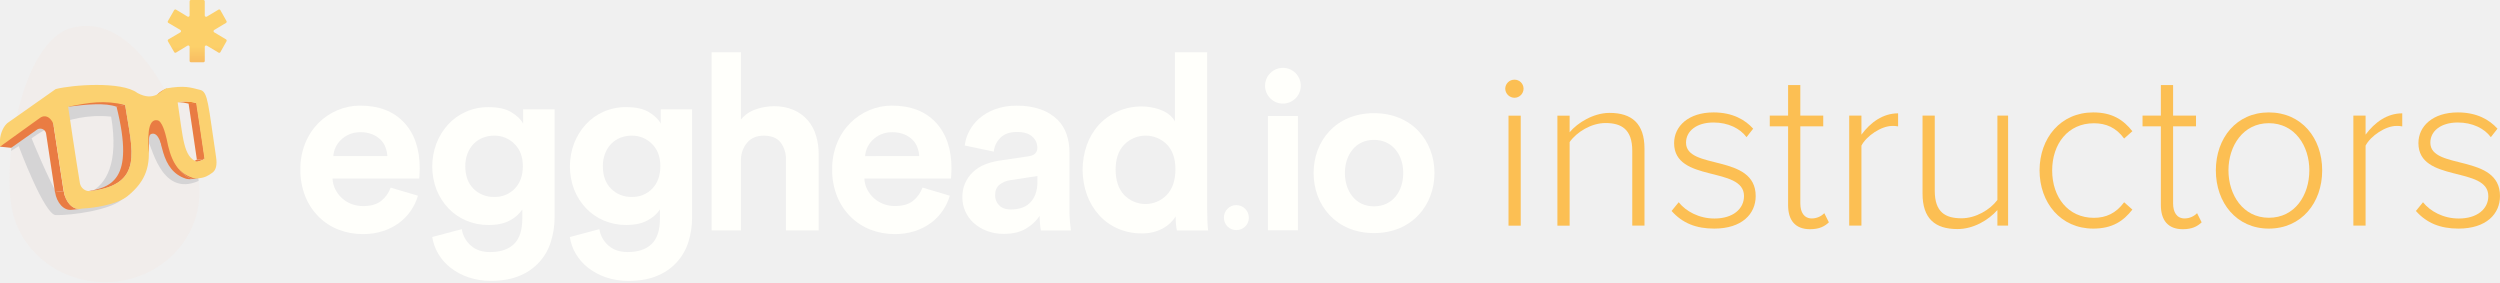
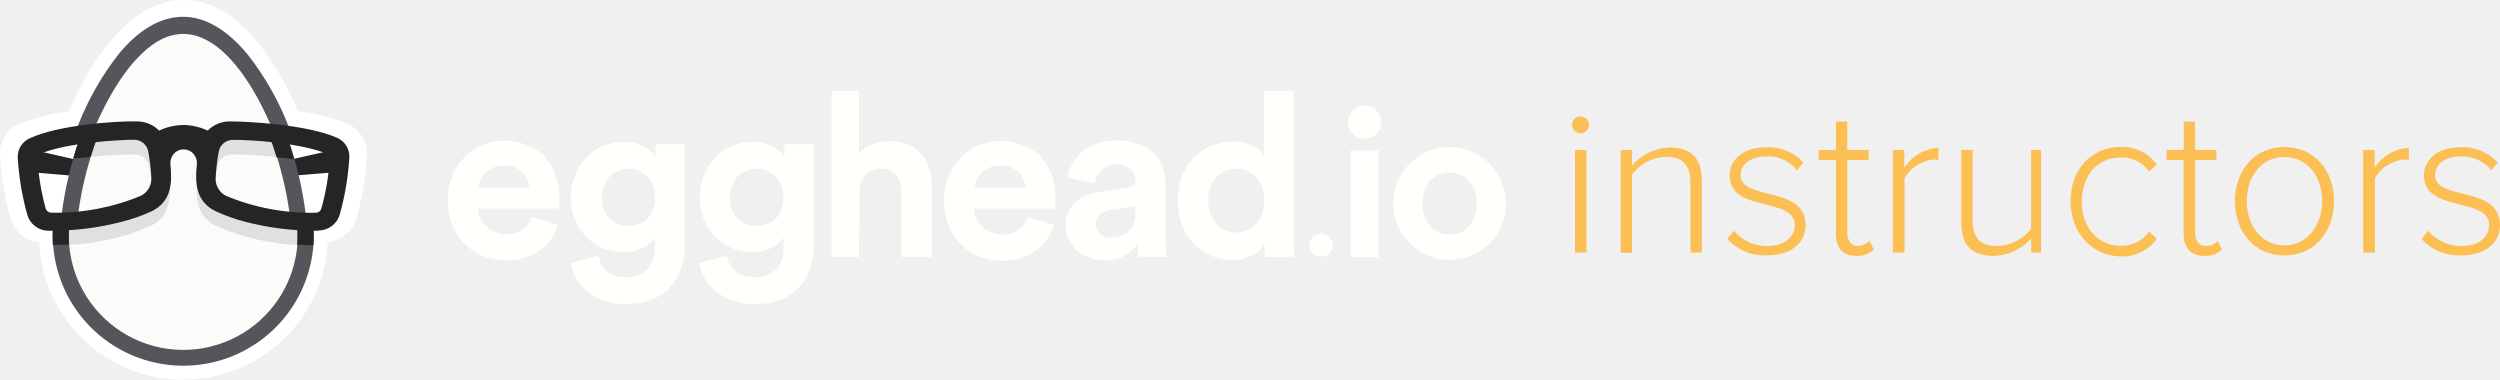
- <svg xmlns="http://www.w3.org/2000/svg" viewBox="0 0 1636.38 184.71">
+ <svg xmlns="http://www.w3.org/2000/svg" viewBox="0 0 351.71 53.42">
  <defs>
-     <style>.cls-1{fill:#fffffb;}.cls-2{fill:#fcbf53;}.cls-3{fill:url(#linear-gradient);}.cls-4{fill:#f1edeb;}.cls-5{fill:#9399a1;opacity:0.3;}.cls-6{fill:#e97c43;}.cls-7{fill:#ec8030;}.cls-8{fill:#f09f4f;}.cls-9{fill:#cbcc5f;}.cls-10{fill:#fbd170;}</style>
-     <linearGradient id="linear-gradient" x1="9734.22" y1="30.38" x2="9734.22" y2="65.46" gradientTransform="matrix(-1, 0, 0, 1, 9863.3, 0)" gradientUnits="userSpaceOnUse">
-       <stop offset="0" stop-color="#fcd06a" />
-       <stop offset="1" stop-color="#ee8d4c" />
-     </linearGradient>
+     <style>.cls-1{fill:#fffffb;}.cls-2{fill:#fcbf53;}.cls-3{fill:#fff;}.cls-4{fill:#fcfbfa;}.cls-5{fill:#252526;}.cls-6{fill:#e0e0e0;}.cls-7{fill:#56555c;}</style>
  </defs>
  <g id="Layer_2" data-name="Layer 2">
    <g id="Layer_1-2" data-name="Layer 1">
-       <path class="cls-1" d="M273.55,128.09a33.07,33.07,0,0,1-4.59,9.74,33.65,33.65,0,0,1-7.65,8,36.81,36.81,0,0,1-10.55,5.4,41.81,41.81,0,0,1-13.29,2,43.55,43.55,0,0,1-15.62-2.82,37.8,37.8,0,0,1-13-8.29,39.75,39.75,0,0,1-8.94-13.37,45.93,45.93,0,0,1-3.3-17.88,44.4,44.4,0,0,1,3.22-17.23,40.14,40.14,0,0,1,8.62-13.13,38.71,38.71,0,0,1,12.48-8.38,37.46,37.46,0,0,1,14.66-3q18.52,0,28.83,11t10.31,30.12q0,2.26-.16,4.27t-.16,2.33H217.67a17.07,17.07,0,0,0,1.85,7.17,19.92,19.92,0,0,0,4.35,5.72,19.61,19.61,0,0,0,6.2,3.79,20.79,20.79,0,0,0,7.57,1.37q7.57,0,11.84-3.38a19.26,19.26,0,0,0,6.2-8.7Zm-20-25.93a19.41,19.41,0,0,0-1.21-5.72,13.8,13.8,0,0,0-3.22-5,16.63,16.63,0,0,0-5.48-3.54,20.33,20.33,0,0,0-7.81-1.37A17.91,17.91,0,0,0,228.46,88,18.24,18.24,0,0,0,223,91.7a16.4,16.4,0,0,0-3.46,5,15.78,15.78,0,0,0-1.37,5.47Z" />
-       <path class="cls-1" d="M302.26,150a17.78,17.78,0,0,0,6,10.79Q313,165,320.78,165q10.14,0,15.62-5.23t5.48-16.83v-5.8a21.8,21.8,0,0,1-7.89,7q-5.48,3.14-14.17,3.14a36.79,36.79,0,0,1-14.66-2.9,34.94,34.94,0,0,1-11.68-8.05,37.92,37.92,0,0,1-7.73-12.16,42.65,42.65,0,0,1-.08-30.28,39.5,39.5,0,0,1,7.57-12.32,35,35,0,0,1,11.59-8.37,35.91,35.91,0,0,1,15-3.06q9.5,0,15,3.38t7.57,7.41V71.57H363v70.7a52.48,52.48,0,0,1-2.34,15.7,35,35,0,0,1-20.21,22.39q-7.89,3.46-19,3.46a45,45,0,0,1-14.9-2.33,39.94,39.94,0,0,1-11.68-6.28A32.63,32.63,0,0,1,286.8,166a29.73,29.73,0,0,1-3.86-10.87Zm21.26-21.1A17.78,17.78,0,0,0,337,123.42q5.23-5.47,5.23-14.66t-5.48-14.57a18.14,18.14,0,0,0-13.21-5.4A20.19,20.19,0,0,0,316,90.17a17.08,17.08,0,0,0-6,4,18.87,18.87,0,0,0-4,6.36,22.35,22.35,0,0,0-1.45,8.21q0,9.34,5.31,14.74A18.38,18.38,0,0,0,323.52,128.9Z" />
-       <path class="cls-1" d="M392.32,150a17.78,17.78,0,0,0,6,10.79q4.83,4.18,12.56,4.19,10.14,0,15.62-5.23t5.48-16.83v-5.8a21.8,21.8,0,0,1-7.89,7q-5.48,3.14-14.17,3.14a36.79,36.79,0,0,1-14.66-2.9,34.94,34.94,0,0,1-11.68-8.05,37.92,37.92,0,0,1-7.73-12.16,42.65,42.65,0,0,1-.08-30.28,39.5,39.5,0,0,1,7.57-12.32,35,35,0,0,1,11.59-8.37,35.91,35.91,0,0,1,15-3.06q9.5,0,15,3.38t7.57,7.41V71.57H453v70.7A52.48,52.48,0,0,1,450.7,158a35,35,0,0,1-20.21,22.39q-7.89,3.46-19,3.46a45,45,0,0,1-14.9-2.33,39.94,39.94,0,0,1-11.68-6.28,32.63,32.63,0,0,1-8.05-9.18A29.73,29.73,0,0,1,373,155.15Zm21.26-21.1A17.78,17.78,0,0,0,427,123.42q5.23-5.47,5.23-14.66t-5.48-14.57a18.14,18.14,0,0,0-13.21-5.4,20.19,20.19,0,0,0-7.49,1.37,17.08,17.08,0,0,0-6,4,18.87,18.87,0,0,0-4,6.36,22.35,22.35,0,0,0-1.45,8.21q0,9.34,5.31,14.74A18.38,18.38,0,0,0,413.58,128.9Z" />
-       <path class="cls-1" d="M485,150.8H465.79V34.2H485v44a21.34,21.34,0,0,1,9.82-6.68,36.13,36.13,0,0,1,11.6-2A31.79,31.79,0,0,1,519.52,72a26.06,26.06,0,0,1,9.18,6.68,27.2,27.2,0,0,1,5.4,10,41.68,41.68,0,0,1,1.77,12.24V150.8H514.45V104.58A18,18,0,0,0,511,93.31q-3.46-4.51-11.19-4.51-6.77,0-10.63,4.43a17.53,17.53,0,0,0-4.19,11Z" />
-       <path class="cls-1" d="M621.68,128.09a33.07,33.07,0,0,1-4.59,9.74,33.65,33.65,0,0,1-7.65,8,36.81,36.81,0,0,1-10.55,5.4,41.81,41.81,0,0,1-13.29,2A43.55,43.55,0,0,1,570,150.4a37.8,37.8,0,0,1-13-8.29A39.75,39.75,0,0,1,548,128.74a45.93,45.93,0,0,1-3.3-17.88,44.4,44.4,0,0,1,3.22-17.23,40.14,40.14,0,0,1,8.62-13.13A38.71,38.71,0,0,1,569,72.13a37.46,37.46,0,0,1,14.66-3q18.52,0,28.83,11t10.31,30.12q0,2.26-.16,4.27t-.16,2.33H565.79a17.07,17.07,0,0,0,1.85,7.17A19.92,19.92,0,0,0,572,129.7a19.61,19.61,0,0,0,6.2,3.79,20.79,20.79,0,0,0,7.57,1.37q7.57,0,11.84-3.38a19.26,19.26,0,0,0,6.2-8.7Zm-20-25.93a19.41,19.41,0,0,0-1.21-5.72,13.8,13.8,0,0,0-3.22-5,16.63,16.63,0,0,0-5.48-3.54A20.33,20.33,0,0,0,584,86.54,17.91,17.91,0,0,0,576.58,88a18.24,18.24,0,0,0-5.48,3.71,16.4,16.4,0,0,0-3.46,5,15.78,15.78,0,0,0-1.37,5.47Z" />
-       <path class="cls-1" d="M629.92,129.22a21.94,21.94,0,0,1,6.92-16.59,24.25,24.25,0,0,1,7.49-4.83,41.21,41.21,0,0,1,9.26-2.58l19.49-2.9q3.38-.48,4.67-2A5.45,5.45,0,0,0,679,96.69a9.56,9.56,0,0,0-3.3-7.25q-3.3-3.06-10.07-3.06-7.09,0-10.87,3.86a14.53,14.53,0,0,0-4.27,9l-19-4a26.1,26.1,0,0,1,2.9-9.34,28.81,28.81,0,0,1,6.6-8.38,33.31,33.31,0,0,1,10.31-6,39.64,39.64,0,0,1,14.17-2.34,45.18,45.18,0,0,1,15.94,2.5,29.79,29.79,0,0,1,10.71,6.6,24.5,24.5,0,0,1,6,9.58A35.44,35.44,0,0,1,700,99.27v39q0,3.22.32,6.84t.65,5.72H681.29a41.36,41.36,0,0,1-.56-4.43q-.24-2.82-.24-5.07a27.63,27.63,0,0,1-8.78,8.21q-5.72,3.54-14.57,3.54a30.56,30.56,0,0,1-11.36-2,27.16,27.16,0,0,1-8.62-5.31,22.52,22.52,0,0,1-5.39-7.57A22.2,22.2,0,0,1,629.92,129.22Zm31.73,7.89a23.87,23.87,0,0,0,6.52-.88,13.82,13.82,0,0,0,5.56-3.06,15.48,15.48,0,0,0,3.86-5.64,22.88,22.88,0,0,0,1.45-8.78v-3.54l-17.88,2.74a14.1,14.1,0,0,0-7,3q-2.82,2.33-2.82,7a9.18,9.18,0,0,0,2.58,6.36Q656.49,137.11,661.65,137.11Z" />
-       <path class="cls-1" d="M790.14,136.47q0,4,.16,8t.48,6.36H770.33a27.47,27.47,0,0,1-.56-3.86q-.24-2.58-.24-5.32a22,22,0,0,1-8.46,7.89,27.64,27.64,0,0,1-13.77,3.22,38.15,38.15,0,0,1-15.62-3.14,36,36,0,0,1-12.16-8.7,40.78,40.78,0,0,1-8-13.21,48.86,48.86,0,0,1-.08-32.93,40.57,40.57,0,0,1,7.81-13.13,38.14,38.14,0,0,1,36.32-11A29.56,29.56,0,0,1,762.12,73a18.41,18.41,0,0,1,4.43,3.14,13,13,0,0,1,2.5,3.3V34.2h21.1ZM730.23,111q0,10.63,5.56,16.59a19.36,19.36,0,0,0,27.94,0q5.64-6,5.64-16.75,0-10.63-5.64-16.35a19.64,19.64,0,0,0-27.78.08Q730.23,100.4,730.23,111Z" />
-       <path class="cls-1" d="M801.11,142.48a8,8,0,0,1,2.35-5.81,7.73,7.73,0,0,1,5.76-2.41,8.22,8.22,0,0,1,8.22,8.22,7.73,7.73,0,0,1-2.41,5.76,8,8,0,0,1-5.81,2.35,8,8,0,0,1-8.1-8.1Z" />
-       <path class="cls-1" d="M828.05,56.11a11.69,11.69,0,0,1,23.38,0,11.69,11.69,0,1,1-23.38,0Zm1.86,94.6V75.92h19.66V150.7Z" />
-       <path class="cls-1" d="M859.82,113.24c0-21.21,14.86-39.17,39.48-39.17,24.77,0,39.63,18,39.63,39.17s-14.86,39.33-39.63,39.33C874.68,152.56,859.82,134.45,859.82,113.24Zm58.68,0c0-11.61-6.81-21.68-19.2-21.68-12.23,0-19,10.06-19,21.68,0,11.77,6.81,21.83,19,21.83C911.68,135.07,918.49,125,918.49,113.24Z" />
-       <path class="cls-2" d="M985.25,58a6,6,0,0,1,6-5.85,5.89,5.89,0,0,1,6,5.85,6,6,0,0,1-6,6A6.12,6.12,0,0,1,985.25,58Zm2.15,89.7v-72h8v72Z" />
-       <path class="cls-2" d="M1068.4,147.68v-49c0-13.95-7-18.15-17.51-18.15-9.28,0-18.85,5.85-23.49,12.45v54.75h-8v-72h8V86.56c5.26-6.26,15.63-12.67,26.15-12.67,14.73,0,22.85,7.16,22.85,23.4v50.38Z" />
-       <path class="cls-2" d="M1094.14,138.08l4.65-5.7c4.65,5.85,13.2,10.65,23.4,10.65,12.15,0,19.35-6.3,19.35-14.7,0-19.8-45.75-8.55-45.75-34.65,0-11.1,9.45-20.1,25.8-20.1,12.45,0,20.7,4.8,25.95,10.65l-4.35,5.55c-4.2-5.7-12-9.6-21.6-9.6-11.25,0-18,5.7-18,13.2,0,18.15,45.6,7,45.6,34.95,0,11.7-9,21.3-27.15,21.3C1110.34,149.63,1101.34,146.18,1094.14,138.08Z" />
-       <path class="cls-2" d="M1170.4,134.28V82.68h-12v-7h12v-20h8v20h15v7h-15v50.4c0,5.85,2.42,9.9,7.55,9.9a11.43,11.43,0,0,0,8.15-3.45l3,6c-2.87,2.7-6.34,4.5-12.38,4.5C1175.08,150,1170.4,144.18,1170.4,134.28Z" />
-       <path class="cls-2" d="M1210.4,147.68v-72h8V88.13c6-8.1,14.13-13.95,24-13.95v8.55a15.89,15.89,0,0,0-3.83-.3c-7.21,0-16.93,6.6-20.17,12.9v52.35Z" />
-       <path class="cls-2" d="M1307.4,147.68v-10.2c-5.86,6.6-15.63,12.45-26.15,12.45-14.73,0-22.85-6.9-22.85-23.25v-51h8v49.2c0,14.1,7,18,17.51,18,9.28,0,18.7-5.55,23.49-12V75.68h7v72Z" />
-       <path class="cls-2" d="M1335,111.53c0-21.15,13.8-37.95,35.1-37.95,12.6,0,19.8,4.95,25.65,12.3l-5.4,4.8c-5.25-7.2-11.85-10-19.8-10-16.95,0-27.3,13.5-27.3,30.9s10.35,31,27.3,31c7.95,0,14.55-3,19.8-10.2l5.4,4.8c-5.85,7.5-13.05,12.45-25.65,12.45C1348.84,149.63,1335,132.68,1335,111.53Z" />
-       <path class="cls-2" d="M1414.4,134.28V82.68h-12v-7h12v-20h8v20h15v7h-15v50.4c0,5.85,2.42,9.9,7.55,9.9a11.43,11.43,0,0,0,8.15-3.45l3,6c-2.87,2.7-6.34,4.5-12.38,4.5C1419.08,150,1414.4,144.18,1414.4,134.28Z" />
-       <path class="cls-2" d="M1450.39,111.53c0-21.15,13.5-37.95,34.65-37.95,21.45,0,34.95,16.8,34.95,37.95s-13.5,38.1-34.95,38.1C1463.88,149.63,1450.39,132.68,1450.39,111.53Zm61.2,0c0-16-9.45-30.9-26.55-30.9-16.8,0-26.4,14.85-26.4,30.9s9.6,31,26.4,31C1502.13,142.58,1511.58,127.73,1511.58,111.53Z" />
-       <path class="cls-2" d="M1540.4,147.68v-72h8V88.13c6-8.1,14.14-13.95,24-13.95v8.55a15.89,15.89,0,0,0-3.83-.3c-7.21,0-16.93,6.6-20.17,12.9v52.35Z" />
-       <path class="cls-2" d="M1581.33,138.08l4.65-5.7c4.65,5.85,13.2,10.65,23.4,10.65,12.15,0,19.35-6.3,19.35-14.7,0-19.8-45.75-8.55-45.75-34.65,0-11.1,9.45-20.1,25.8-20.1,12.45,0,20.7,4.8,25.95,10.65l-4.35,5.55c-4.2-5.7-12-9.6-21.6-9.6-11.25,0-18,5.7-18,13.2,0,18.15,45.6,7,45.6,34.95,0,11.7-9,21.3-27.15,21.3C1597.53,149.63,1588.53,146.18,1581.33,138.08Z" />
-       <path class="cls-3" d="M147.95,15l-7.74,4.62a.9.9,0,0,0,0,1.54l7.74,4.62a.9.9,0,0,1,.32,1.21l-4,7.12a.9.9,0,0,1-1.24.33l-7.63-4.56a.9.9,0,0,0-1.36.77v9.2a.9.9,0,0,1-.9.9H125a.9.9,0,0,1-.9-.9V30.64a.9.9,0,0,0-1.36-.77l-7.5,4.54a.9.9,0,0,1-1.24-.32L109.9,27a.9.9,0,0,1,.32-1.22l7.83-4.61a.9.9,0,0,0,0-1.55L110.22,15a.9.9,0,0,1-.32-1.22L114,6.63a.9.9,0,0,1,1.24-.32l7.5,4.54a.9.9,0,0,0,1.36-.77V.9A.9.9,0,0,1,125,0h8.12a.9.9,0,0,1,.9.9v9.2a.9.9,0,0,0,1.36.77L143,6.31a.9.9,0,0,1,1.24.33l4,7.12A.9.9,0,0,1,147.95,15Z" />
-       <path class="cls-4" d="M46.75,18.32c31.93-8.67,55.87,25.95,69.91,58.23h-3.91l.81,14.89,7.65,14.51,5.4-2.11c.95,3.2,1.74,6.17,2.38,8.84,7.62,31.61-13,63.14-46.27,70.49S16.12,170.88,8.37,139.3,13.87,27.24,46.75,18.32Z" />
-       <path class="cls-5" d="M130.06,118.4a57.12,57.12,0,0,0-1.07-5.73c-.09-.35-.18-.73-.27-1.09l-2.56,1.33-4.75-7-.2.08-.91-1.72-5.45-8.08-.54-3.29-.75-1.42-.25-4.64L111.86,78l1-.1-.08-1.4h3.32c-2.41-4.18-5-8.37-7.67-12.5-4.21,1.13-8.51,3-10.26,5.72-5.37,1.07-12.74-2.66-15-3.34-17.22-5.2-28.33-3.35-45.89.25a8.25,8.25,0,0,0-1.89.64l0-.1L9.82,81.5c-1.12,5.8-2,11.63-2.58,17.32l5-3.17s16.77,45,24.26,45.15c10.24.21,34.57-3.11,43-9.89C91,121.72,94.49,117.07,94.1,105.58c.18-6.91,0-12.71,2.47-13.06S104.38,129.84,130.06,118.4Zm-91.89,9.95c-6.11-10.22-17.47-37.44-17.48-37.84.14,0,21.51-17.39,52.06-14.16C83,138.19,38.43,128.8,38.17,128.35Z" />
-       <polygon class="cls-4" points="125.59 64.83 132.76 108.01 121.16 107.82 115.07 72.21 115.48 64.96 125.59 64.83" />
-       <path class="cls-6" d="M134.1,103.94a15.71,15.71,0,0,1-4.78,1.89l-5.24.55a15.71,15.71,0,0,0,4.78-1.89Z" />
-       <path class="cls-6" d="M61.51,65.41c-6.71,0-17.09,4.46-16.9,4.44,12.7-1.61,24.29-2.62,31.66,0l5.44-1.2C74.35,66,68.79,65.46,61.51,65.41Z" />
-       <path class="cls-6" d="M123.39,67.49l5.29-.09c.08.49,5.37,35.69,5.42,36.53l-5.24.55C128.81,103.65,123.47,68,123.39,67.49Z" />
-       <path class="cls-7" d="M123.44,67.83a32,32,0,0,0-6.81-1l3.23-.34a26.22,26.22,0,0,1,8.82.94Z" />
-       <path class="cls-6" d="M106.83,69c-.07-.46-.11-.91-.15-1.35v.08c3.64,24.35,3.91,43.17,20.07,48.6a8.76,8.76,0,0,0,3.69.31l-4.77.5C110.73,111.22,110.38,92.74,106.83,69Z" />
-       <path class="cls-8" d="M101.44,68.24c-.36-4.57,1.49-6.71,3.38-8.05a17.51,17.51,0,0,1,4.81-2.41c-3.18,1.75-3.54,5.8-2.95,9.9Z" />
-       <path class="cls-6" d="M106.68,67.68c0,.44.08.88.15,1.35,3.55,23.72,3.9,42.19,18.86,48.14l-.48.05a8.76,8.76,0,0,1-3.69-.31c-16.16-5.42-16.43-24.25-20.07-48.6v-.07Z" />
-       <path class="cls-6" d="M105.86,96.09s-1.85-9.67-6.46-8.52c-2.84.71-1.5,4.38-2,12.94L88.53,67.57c10.17,5.15,11.92,1.21,18.61-1.33Z" />
-       <path class="cls-6" d="M76.26,69.76c12.27,48.9-3.39,53.5-22.53,55.92l5.67-.6c35-4.42,27.14-26.24,22.72-55.08a4.86,4.86,0,0,0-.41-1.39s-5.52.92-5.45,1.15" />
-       <path class="cls-9" d="M48.32,135.21l-5.67.6c1.37-.06,3-.18,4.71-.36l5.67-.6C51.28,135,49.69,135.14,48.32,135.21Z" />
-       <path class="cls-6" d="M41.69,125.07l-5.67.6c1.11,7.25,5.82,12.2,10.7,11.68l5.67-.6C47.51,137.27,42.8,132.32,41.69,125.07Z" />
-       <path class="cls-6" d="M0,96S2.29,84.19,5.88,82.12L43.8,61l-4,15.5-5.17,2.76,7,45.84-5.67.6L30.15,87.31a3.86,3.86,0,0,0-5.68-2.63L7.32,96.76Z" />
-       <path class="cls-10" d="M0,96,26.27,77.1C30.81,74,34.64,79,35.08,81.93l6.61,43.14c1.11,7.25,5.82,12.2,10.7,11.68a6.78,6.78,0,0,0,1.06-.2c1.37-.06,3-.18,4.71-.36,8.19-.87,19.53-3.18,25.23-7.75,12.78-10.24,15-20.64,13.75-34-.59-14.49,3-16.23,5.94-15.71s5,7.85,6,12.21c2.4,12.75,6.27,22,17.14,25.48a9.32,9.32,0,0,0,3.81.29c4.11-.43,6-1.57,8.82-3.55,2.71-1.87,3.34-5.38,2.55-10.59-5.11-33.86-5.19-42.43-10.28-43.7-6.54-1.64-10.21-3.09-22.38-1-3.13,1.2-7.67,9-18.77,3C79.65,53,47.17,55.54,36.46,58.3L5.94,79.78C2.36,81.85.2,87.48,0,91.45ZM116.3,67.07c3.89-1,7-.78,12.09.37.08.49,5.42,35.68,5.46,36.53a16.67,16.67,0,0,1-4.95,1.91C120.1,102.61,119.92,91,116.3,67.07ZM44.61,69.85C58.79,67,68.09,65.5,81.71,68.61A4.85,4.85,0,0,1,82.11,70c4.41,28.84,12.24,50.66-22.72,55.08a6.38,6.38,0,0,1-7.09-5.17C49.91,105.73,44.61,70.25,44.61,69.85Z" />
-       <path class="cls-10" d="M60,64.52h0Zm0,0h0Z" />
+       <path class="cls-1" d="M78.45,31.61a6.63,6.63,0,0,1-.92,2A6.75,6.75,0,0,1,76,35.16a7.38,7.38,0,0,1-2.12,1.08,8.38,8.38,0,0,1-2.66.4,8.73,8.73,0,0,1-3.13-.57,7.58,7.58,0,0,1-2.62-1.66,8,8,0,0,1-1.79-2.68A9.21,9.21,0,0,1,63,28.16a8.9,8.9,0,0,1,.65-3.46,8,8,0,0,1,1.73-2.63,7.76,7.76,0,0,1,2.5-1.68A8.3,8.3,0,0,1,76.6,22a8.46,8.46,0,0,1,2.07,6q0,.45,0,.86t0,.47H67.24a3.42,3.42,0,0,0,.37,1.44,4,4,0,0,0,.87,1.15,3.93,3.93,0,0,0,1.24.76,4.17,4.17,0,0,0,1.52.27,3.73,3.73,0,0,0,2.37-.68,3.86,3.86,0,0,0,1.24-1.74Zm-4-5.2a3.89,3.89,0,0,0-.24-1.15,2.77,2.77,0,0,0-.65-1,3.33,3.33,0,0,0-1.1-.71,4.08,4.08,0,0,0-1.57-.27,3.59,3.59,0,0,0-1.49.29,3.66,3.66,0,0,0-1.1.74,3.29,3.29,0,0,0-.69,1,3.16,3.16,0,0,0-.27,1.1Z" />
+       <path class="cls-1" d="M84.2,36a3.56,3.56,0,0,0,1.19,2.16,3.71,3.71,0,0,0,2.52.84A4.36,4.36,0,0,0,91,38a4.49,4.49,0,0,0,1.1-3.37V33.42a4.37,4.37,0,0,1-1.58,1.4,5.67,5.67,0,0,1-2.84.63,7.38,7.38,0,0,1-2.94-.58,7,7,0,0,1-2.34-1.61,7.6,7.6,0,0,1-1.55-2.44,8.55,8.55,0,0,1,0-6.07,7.92,7.92,0,0,1,1.52-2.47,7,7,0,0,1,2.32-1.68,7.2,7.2,0,0,1,3-.61,5.69,5.69,0,0,1,3,.68,4,4,0,0,1,1.52,1.49V20.28h4.13V34.45a10.52,10.52,0,0,1-.47,3.15,7,7,0,0,1-4.05,4.49,9.46,9.46,0,0,1-3.81.69,9,9,0,0,1-3-.47,8,8,0,0,1-2.34-1.26,6.54,6.54,0,0,1-1.61-1.84A6,6,0,0,1,80.33,37Zm4.26-4.23a3.57,3.57,0,0,0,2.7-1.1,4.07,4.07,0,0,0,1-2.94,3.92,3.92,0,0,0-1.1-2.92,3.64,3.64,0,0,0-2.65-1.08A4,4,0,0,0,87,24a3.43,3.43,0,0,0-1.21.81,3.78,3.78,0,0,0-.81,1.28,4.48,4.48,0,0,0-.29,1.65,4,4,0,0,0,1.07,3A3.69,3.69,0,0,0,88.46,31.77Z" />
+       <path class="cls-1" d="M102.26,36a3.56,3.56,0,0,0,1.19,2.16A3.71,3.71,0,0,0,106,39a4.36,4.36,0,0,0,3.13-1,4.49,4.49,0,0,0,1.1-3.37V33.42a4.37,4.37,0,0,1-1.58,1.4,5.67,5.67,0,0,1-2.84.63,7.38,7.38,0,0,1-2.94-.58,7,7,0,0,1-2.34-1.61A7.6,7.6,0,0,1,99,30.82a8.55,8.55,0,0,1,0-6.07,7.92,7.92,0,0,1,1.52-2.47,7,7,0,0,1,2.32-1.68,7.2,7.2,0,0,1,3-.61,5.69,5.69,0,0,1,3,.68,4,4,0,0,1,1.52,1.49V20.28h4.13V34.45A10.52,10.52,0,0,1,114,37.6a7,7,0,0,1-4.05,4.49,9.46,9.46,0,0,1-3.81.69,9,9,0,0,1-3-.47,8,8,0,0,1-2.34-1.26,6.54,6.54,0,0,1-1.61-1.84A6,6,0,0,1,98.39,37Zm4.26-4.23a3.57,3.57,0,0,0,2.7-1.1,4.07,4.07,0,0,0,1-2.94,3.92,3.92,0,0,0-1.1-2.92,3.64,3.64,0,0,0-2.65-1.08A4,4,0,0,0,105,24a3.43,3.43,0,0,0-1.21.81,3.78,3.78,0,0,0-.81,1.28,4.48,4.48,0,0,0-.29,1.65,4,4,0,0,0,1.07,3A3.69,3.69,0,0,0,106.52,31.77Z" />
+       <path class="cls-1" d="M120.84,36.16H117V12.78h3.85V21.6a4.28,4.28,0,0,1,2-1.34,7.24,7.24,0,0,1,2.33-.4,6.37,6.37,0,0,1,2.63.5,5.23,5.23,0,0,1,1.84,1.34,5.45,5.45,0,0,1,1.08,2,8.36,8.36,0,0,1,.36,2.45v10h-4.29V26.9a3.6,3.6,0,0,0-.69-2.26,2.65,2.65,0,0,0-2.24-.9,2.68,2.68,0,0,0-2.13.89,3.52,3.52,0,0,0-.84,2.21Z" />
+       <path class="cls-1" d="M148.25,31.61a6.63,6.63,0,0,1-.92,2,6.75,6.75,0,0,1-1.53,1.6,7.38,7.38,0,0,1-2.12,1.08,8.38,8.38,0,0,1-2.66.4,8.73,8.73,0,0,1-3.13-.57,7.58,7.58,0,0,1-2.62-1.66,8,8,0,0,1-1.79-2.68,9.21,9.21,0,0,1-.66-3.58,8.9,8.9,0,0,1,.65-3.46,8,8,0,0,1,1.73-2.63,7.76,7.76,0,0,1,2.5-1.68,8.3,8.3,0,0,1,8.72,1.6,8.46,8.46,0,0,1,2.07,6q0,.45,0,.86t0,.47H137a3.42,3.42,0,0,0,.37,1.44,4,4,0,0,0,.87,1.15,3.93,3.93,0,0,0,1.24.76A4.17,4.17,0,0,0,141,33a3.73,3.73,0,0,0,2.37-.68,3.86,3.86,0,0,0,1.24-1.74Zm-4-5.2a3.89,3.89,0,0,0-.24-1.15,2.77,2.77,0,0,0-.65-1,3.33,3.33,0,0,0-1.1-.71,4.08,4.08,0,0,0-1.57-.27,3.59,3.59,0,0,0-1.49.29,3.66,3.66,0,0,0-1.1.74,3.29,3.29,0,0,0-.69,1,3.16,3.16,0,0,0-.27,1.1Z" />
+       <path class="cls-1" d="M149.9,31.84a4.4,4.4,0,0,1,1.39-3.33,4.86,4.86,0,0,1,1.5-1,8.26,8.26,0,0,1,1.86-.52l3.91-.58a1.46,1.46,0,0,0,.94-.4,1.09,1.09,0,0,0,.26-.73,1.92,1.92,0,0,0-.66-1.45,3.06,3.06,0,0,0-5.05,2L150.23,25a5.23,5.23,0,0,1,.58-1.87,5.78,5.78,0,0,1,1.32-1.68,6.68,6.68,0,0,1,2.07-1.21,8,8,0,0,1,2.84-.47,9.06,9.06,0,0,1,3.2.5,6,6,0,0,1,2.15,1.32,4.91,4.91,0,0,1,1.19,1.92,7.11,7.11,0,0,1,.37,2.29v7.82q0,.65.06,1.37t.13,1.15H160.2a8.29,8.29,0,0,1-.11-.89q0-.57,0-1a5.54,5.54,0,0,1-1.76,1.65,5.47,5.47,0,0,1-2.92.71,6.13,6.13,0,0,1-2.28-.4,5.45,5.45,0,0,1-1.73-1.07,4.52,4.52,0,0,1-1.08-1.52A4.45,4.45,0,0,1,149.9,31.84Zm6.36,1.58a4.79,4.79,0,0,0,1.31-.18,2.77,2.77,0,0,0,1.11-.61,3.1,3.1,0,0,0,.77-1.13,4.59,4.59,0,0,0,.29-1.76V29l-3.58.55a2.83,2.83,0,0,0-1.4.6,1.72,1.72,0,0,0-.57,1.4,1.84,1.84,0,0,0,.52,1.28A2,2,0,0,0,156.26,33.42Z" />
+       <path class="cls-1" d="M182,33.29q0,.81,0,1.6t.1,1.28h-4.1a5.51,5.51,0,0,1-.11-.77q0-.52,0-1.07a4.4,4.4,0,0,1-1.7,1.58,5.54,5.54,0,0,1-2.76.65,7.65,7.65,0,0,1-3.13-.63,7.22,7.22,0,0,1-2.44-1.74,8.18,8.18,0,0,1-1.6-2.65,9.8,9.8,0,0,1,0-6.6,8.13,8.13,0,0,1,1.57-2.63,7.65,7.65,0,0,1,7.28-2.21,5.93,5.93,0,0,1,1.31.48,3.69,3.69,0,0,1,.89.63,2.61,2.61,0,0,1,.5.66V12.78H182Zm-12-5.1a4.69,4.69,0,0,0,1.11,3.33,3.88,3.88,0,0,0,5.6,0,4.7,4.7,0,0,0,1.13-3.36,4.47,4.47,0,0,0-1.13-3.28,3.94,3.94,0,0,0-5.57,0A4.49,4.49,0,0,0,170,28.19Z" />
+       <path class="cls-1" d="M184.23,34.5a1.61,1.61,0,0,1,.47-1.17,1.55,1.55,0,0,1,1.15-.48,1.65,1.65,0,0,1,1.65,1.65,1.55,1.55,0,0,1-.48,1.15,1.61,1.61,0,0,1-1.17.47,1.61,1.61,0,0,1-1.63-1.63Z" />
+       <path class="cls-1" d="M189.63,17.18a2.34,2.34,0,0,1,4.69,0,2.34,2.34,0,1,1-4.69,0Zm.37,19v-15h3.94v15Z" />
+       <path class="cls-1" d="M196,28.63a7.93,7.93,0,0,1,15.86,0,7.93,7.93,0,0,1-15.86,0Zm11.77,0c0-2.33-1.37-4.35-3.85-4.35s-3.82,2-3.82,4.35S201.46,33,203.92,33,207.77,31,207.77,28.63Z" />
+       <path class="cls-2" d="M221.15,17.55a1.2,1.2,0,0,1,1.2-1.17,1.18,1.18,0,0,1,1.2,1.17,1.21,1.21,0,0,1-1.2,1.2A1.23,1.23,0,0,1,221.15,17.55Zm.43,18V21.1h1.6V35.54Z" />
+       <path class="cls-2" d="M237.82,35.54V25.7c0-2.8-1.41-3.64-3.51-3.64a6.2,6.2,0,0,0-4.71,2.5v11H228V21.1h1.6v2.18a7.4,7.4,0,0,1,5.24-2.54c3,0,4.58,1.43,4.58,4.69v10.1Z" />
+       <path class="cls-2" d="M243,33.61l.93-1.14a6.05,6.05,0,0,0,4.69,2.14c2.44,0,3.88-1.26,3.88-2.95,0-4-9.17-1.71-9.17-6.95,0-2.23,1.89-4,5.17-4a6.68,6.68,0,0,1,5.2,2.14l-.87,1.11A5.29,5.29,0,0,0,248.49,22c-2.26,0-3.61,1.14-3.61,2.65,0,3.64,9.14,1.41,9.14,7,0,2.35-1.8,4.27-5.44,4.27A7,7,0,0,1,243,33.61Z" />
+       <path class="cls-2" d="M258.28,32.85V22.51h-2.41V21.1h2.41v-4h1.6v4h3v1.4h-3V32.61c0,1.17.48,2,1.51,2A2.29,2.29,0,0,0,263,33.9l.61,1.2a3.3,3.3,0,0,1-2.48.9C259.21,36,258.28,34.84,258.28,32.85Z" />
+       <path class="cls-2" d="M266.3,35.54V21.1h1.6v2.5a6.1,6.1,0,0,1,4.81-2.8v1.71a3.19,3.19,0,0,0-.77-.06,5.42,5.42,0,0,0-4,2.59v10.5Z" />
+       <path class="cls-2" d="M285.75,35.54v-2A7.34,7.34,0,0,1,280.5,36c-3,0-4.58-1.38-4.58-4.66V21.1h1.6V31c0,2.83,1.41,3.61,3.51,3.61a6.26,6.26,0,0,0,4.71-2.41V21.1h1.4V35.54Z" />
+       <path class="cls-2" d="M291.29,28.29c0-4.24,2.77-7.61,7-7.61a6,6,0,0,1,5.14,2.47l-1.08,1a4.6,4.6,0,0,0-4-2c-3.4,0-5.47,2.71-5.47,6.2s2.08,6.23,5.47,6.23a4.63,4.63,0,0,0,4-2l1.08,1a5.94,5.94,0,0,1-5.14,2.5C294.06,35.93,291.29,32.53,291.29,28.29Z" />
+       <path class="cls-2" d="M307.2,32.85V22.51H304.8V21.1h2.41v-4h1.6v4h3v1.4h-3V32.61c0,1.17.48,2,1.51,2A2.29,2.29,0,0,0,312,33.9l.61,1.2a3.3,3.3,0,0,1-2.48.9C308.14,36,307.2,34.84,307.2,32.85Z" />
+       <path class="cls-2" d="M314.42,28.29c0-4.24,2.71-7.61,6.95-7.61s7,3.37,7,7.61-2.71,7.64-7,7.64S314.42,32.53,314.42,28.29Zm12.27,0c0-3.22-1.89-6.2-5.32-6.2s-5.29,3-5.29,6.2,1.92,6.23,5.29,6.23S326.69,31.54,326.69,28.29Z" />
+       <path class="cls-2" d="M332.47,35.54V21.1h1.6v2.5a6.1,6.1,0,0,1,4.81-2.8v1.71a3.19,3.19,0,0,0-.77-.06,5.42,5.42,0,0,0-4,2.59v10.5Z" />
+       <path class="cls-2" d="M340.68,33.61l.93-1.14a6.05,6.05,0,0,0,4.69,2.14c2.44,0,3.88-1.26,3.88-2.95,0-4-9.17-1.71-9.17-6.95,0-2.23,1.89-4,5.17-4a6.68,6.68,0,0,1,5.2,2.14l-.87,1.11A5.29,5.29,0,0,0,346.18,22c-2.26,0-3.61,1.14-3.61,2.65,0,3.64,9.14,1.41,9.14,7,0,2.35-1.8,4.27-5.44,4.27A7,7,0,0,1,340.68,33.61Z" />
+       <path class="cls-3" d="M25.82,53.42A20.3,20.3,0,0,1,5.51,34.13v0a4.84,4.84,0,0,1-4.08-3.62A41.47,41.47,0,0,1,0,21.74a4.54,4.54,0,0,1,2.7-4.29,28.6,28.6,0,0,1,7-1.81,41.25,41.25,0,0,1,5.71-9.72C18.65,2,22.15,0,25.82,0S33,2,36.22,5.91a41.2,41.2,0,0,1,5.71,9.71,28.21,28.21,0,0,1,7,1.82,4.53,4.53,0,0,1,2.7,4.29,41.5,41.5,0,0,1-1.43,8.75,4.84,4.84,0,0,1-4.1,3.62v0a20.4,20.4,0,0,1-1.37,6.39,20.33,20.33,0,0,1-18.94,12.9Z" />
+       <path class="cls-4" d="M25.79,4.24c9.15,0,16.58,19.68,16.58,28.83a16.58,16.58,0,1,1-33.15,0C9.21,23.92,16.63,4.24,25.79,4.24Z" />
+       <path class="cls-5" d="M46.8,21.11,40,22.65l1.06,2.08s6.74-.56,6.74-.56Z" />
+       <path class="cls-5" d="M4.77,21.11l6.76,1.55-1.06,2.08s-6.74-.56-6.74-.56Z" />
+       <path class="cls-6" d="M18.83,19.56A2.11,2.11,0,0,1,21,21.33a27.79,27.79,0,0,1,.42,3.49,4.46,4.46,0,0,1-.09,1c-.08-.84-.21-1.65-.33-2.34a2.11,2.11,0,0,0-2.13-1.77,57.81,57.81,0,0,0-7.59.58c.24-.74.49-1.48.77-2.22A57.38,57.38,0,0,1,18.83,19.56Z" />
+       <path class="cls-6" d="M42.33,32.34a33,33,0,0,1-12.22-2.9,4.3,4.3,0,0,1-2.37-3.61c-.22,2.51.25,4.79,2.6,5.92a31.76,31.76,0,0,0,11.95,2.72c0-.46.06-.92.06-1.38C42.35,32.84,42.34,32.59,42.33,32.34Z" />
+       <path class="cls-6" d="M9.26,32.34a33,33,0,0,0,12.22-2.9,4.3,4.3,0,0,0,2.37-3.61c.22,2.51-.25,4.79-2.6,5.92A31.76,31.76,0,0,1,9.3,34.46c0-.46-.06-.92-.06-1.38C9.24,32.84,9.25,32.59,9.26,32.34Z" />
+       <path class="cls-6" d="M32.73,19.56a2.11,2.11,0,0,0-2.13,1.77,27.79,27.79,0,0,0-.42,3.49,4.46,4.46,0,0,0,.09,1c.08-.84.21-1.65.33-2.34a2.11,2.11,0,0,1,2.13-1.77,57.81,57.81,0,0,1,7.59.58c-.24-.74-.49-1.48-.77-2.22A57.38,57.38,0,0,0,32.73,19.56Z" />
+       <path class="cls-7" d="M40.12,18.23,38.51,18l-.25,0-.1-.23c-3.43-8-7-11-8.87-12a7,7,0,0,0-3.51-1,7,7,0,0,0-3.51,1c-4.28,2.47-7.39,8.61-8.87,12l-.1.23-.25,0-1.61.19-.73.1.28-.68a39.57,39.57,0,0,1,5.7-10c2.87-3.48,5.93-5.25,9.08-5.25S32,4.22,34.87,7.7a39.53,39.53,0,0,1,5.7,10l.28.68Z" />
+       <path class="cls-7" d="M42.51,30.58l-1.36-.06-.39,0,0-.39a51.33,51.33,0,0,0-2.54-10.3l-.26-.73.76.1,1.5.23.28,0,.09.27A52.54,52.54,0,0,1,43,30.05l.06.54Z" />
+       <path class="cls-5" d="M41.38,22.4c-.26-.89-.54-1.78-.84-2.67l-.09-.27-.28,0-1.5-.23-.76-.1.26.73c.27.76.52,1.52.75,2.28C40,22.22,40.75,22.32,41.38,22.4Z" />
+       <path class="cls-7" d="M8.69,30a52.54,52.54,0,0,1,2.45-10.32l.09-.27.28,0,1.5-.23.76-.1-.26.73A51.32,51.32,0,0,0,11,30l0,.39-.39,0-1.36.06H8.63Z" />
+       <path class="cls-5" d="M12.74,22.09c.24-.78.5-1.57.77-2.34l.26-.73-.76.1-1.5.23-.28,0-.09.27c-.3.88-.58,1.77-.83,2.65C11.4,22.18,11.8,22.18,12.74,22.09Z" />
+       <path class="cls-7" d="M25.79,51.45A18.38,18.38,0,0,1,8.69,39.81a18.6,18.6,0,0,1-1.26-7.48v-.4h.4l1.41-.05.46,0,0,.46a16.15,16.15,0,0,0,1.07,6.61,16.11,16.11,0,0,0,26.64,5.32,16,16,0,0,0,3.39-5.32,16.15,16.15,0,0,0,1.07-6.61l0-.46.46,0,1.41.05h.4v.4a18.6,18.6,0,0,1-1.26,7.47,18.36,18.36,0,0,1-17.1,11.65Z" />
+       <path class="cls-5" d="M9.7,32.31l0-.46-.46,0-1.41.05h-.4v.4a19.51,19.51,0,0,0,0,2.18l2.26-.07A17.48,17.48,0,0,1,9.7,32.31Z" />
+       <path class="cls-5" d="M44.09,34.5a19.49,19.49,0,0,0,0-2.17v-.4h-.4l-1.41-.05-.46,0,0,.46a17.48,17.48,0,0,1,0,2.1Z" />
+       <path class="cls-5" d="M44.77,32.46a39.39,39.39,0,0,1-10.24-1.25,24.83,24.83,0,0,1-4.18-1.49h0c-2.81-1.35-2.93-4-2.66-6.51a2,2,0,0,0-.82-1.88,1.86,1.86,0,0,0-2.07,0,2,2,0,0,0-.82,1.88c.26,2.47.15,5.17-2.66,6.52l0,0a24.91,24.91,0,0,1-4.18,1.47A39.39,39.39,0,0,1,6.82,32.46h0a3.1,3.1,0,0,1-3-2.32,38.32,38.32,0,0,1-1.33-8,2.85,2.85,0,0,1,1.7-2.69C8,17.67,15.9,17,19.26,17.08a4.34,4.34,0,0,1,3.12,1.29,8.37,8.37,0,0,1,3.42-.79,8.38,8.38,0,0,1,3.42.79,4.32,4.32,0,0,1,3.12-1.29c2,0,10.68.35,15.11,2.32a2.86,2.86,0,0,1,1.7,2.7,38.15,38.15,0,0,1-1.33,8,3.1,3.1,0,0,1-3,2.32Zm-12-12.78a2,2,0,0,0-2,1.68,27.86,27.86,0,0,0-.42,3.47,2.69,2.69,0,0,0,1.42,2.71,31,31,0,0,0,12.63,2.39.84.84,0,0,0,.82-.62,34,34,0,0,0,1.18-7.08.59.59,0,0,0-.35-.56C42.61,20.16,35.38,19.64,32.75,19.68Zm-27.16,2a.59.59,0,0,0-.35.56A34.07,34.07,0,0,0,6.42,29.3a.84.84,0,0,0,.81.62,31,31,0,0,0,12.64-2.4,2.69,2.69,0,0,0,1.41-2.71,27.64,27.64,0,0,0-.42-3.47,2,2,0,0,0-2-1.68C17.3,19.66,9.41,20,5.59,21.67Z" />
    </g>
  </g>
</svg>
